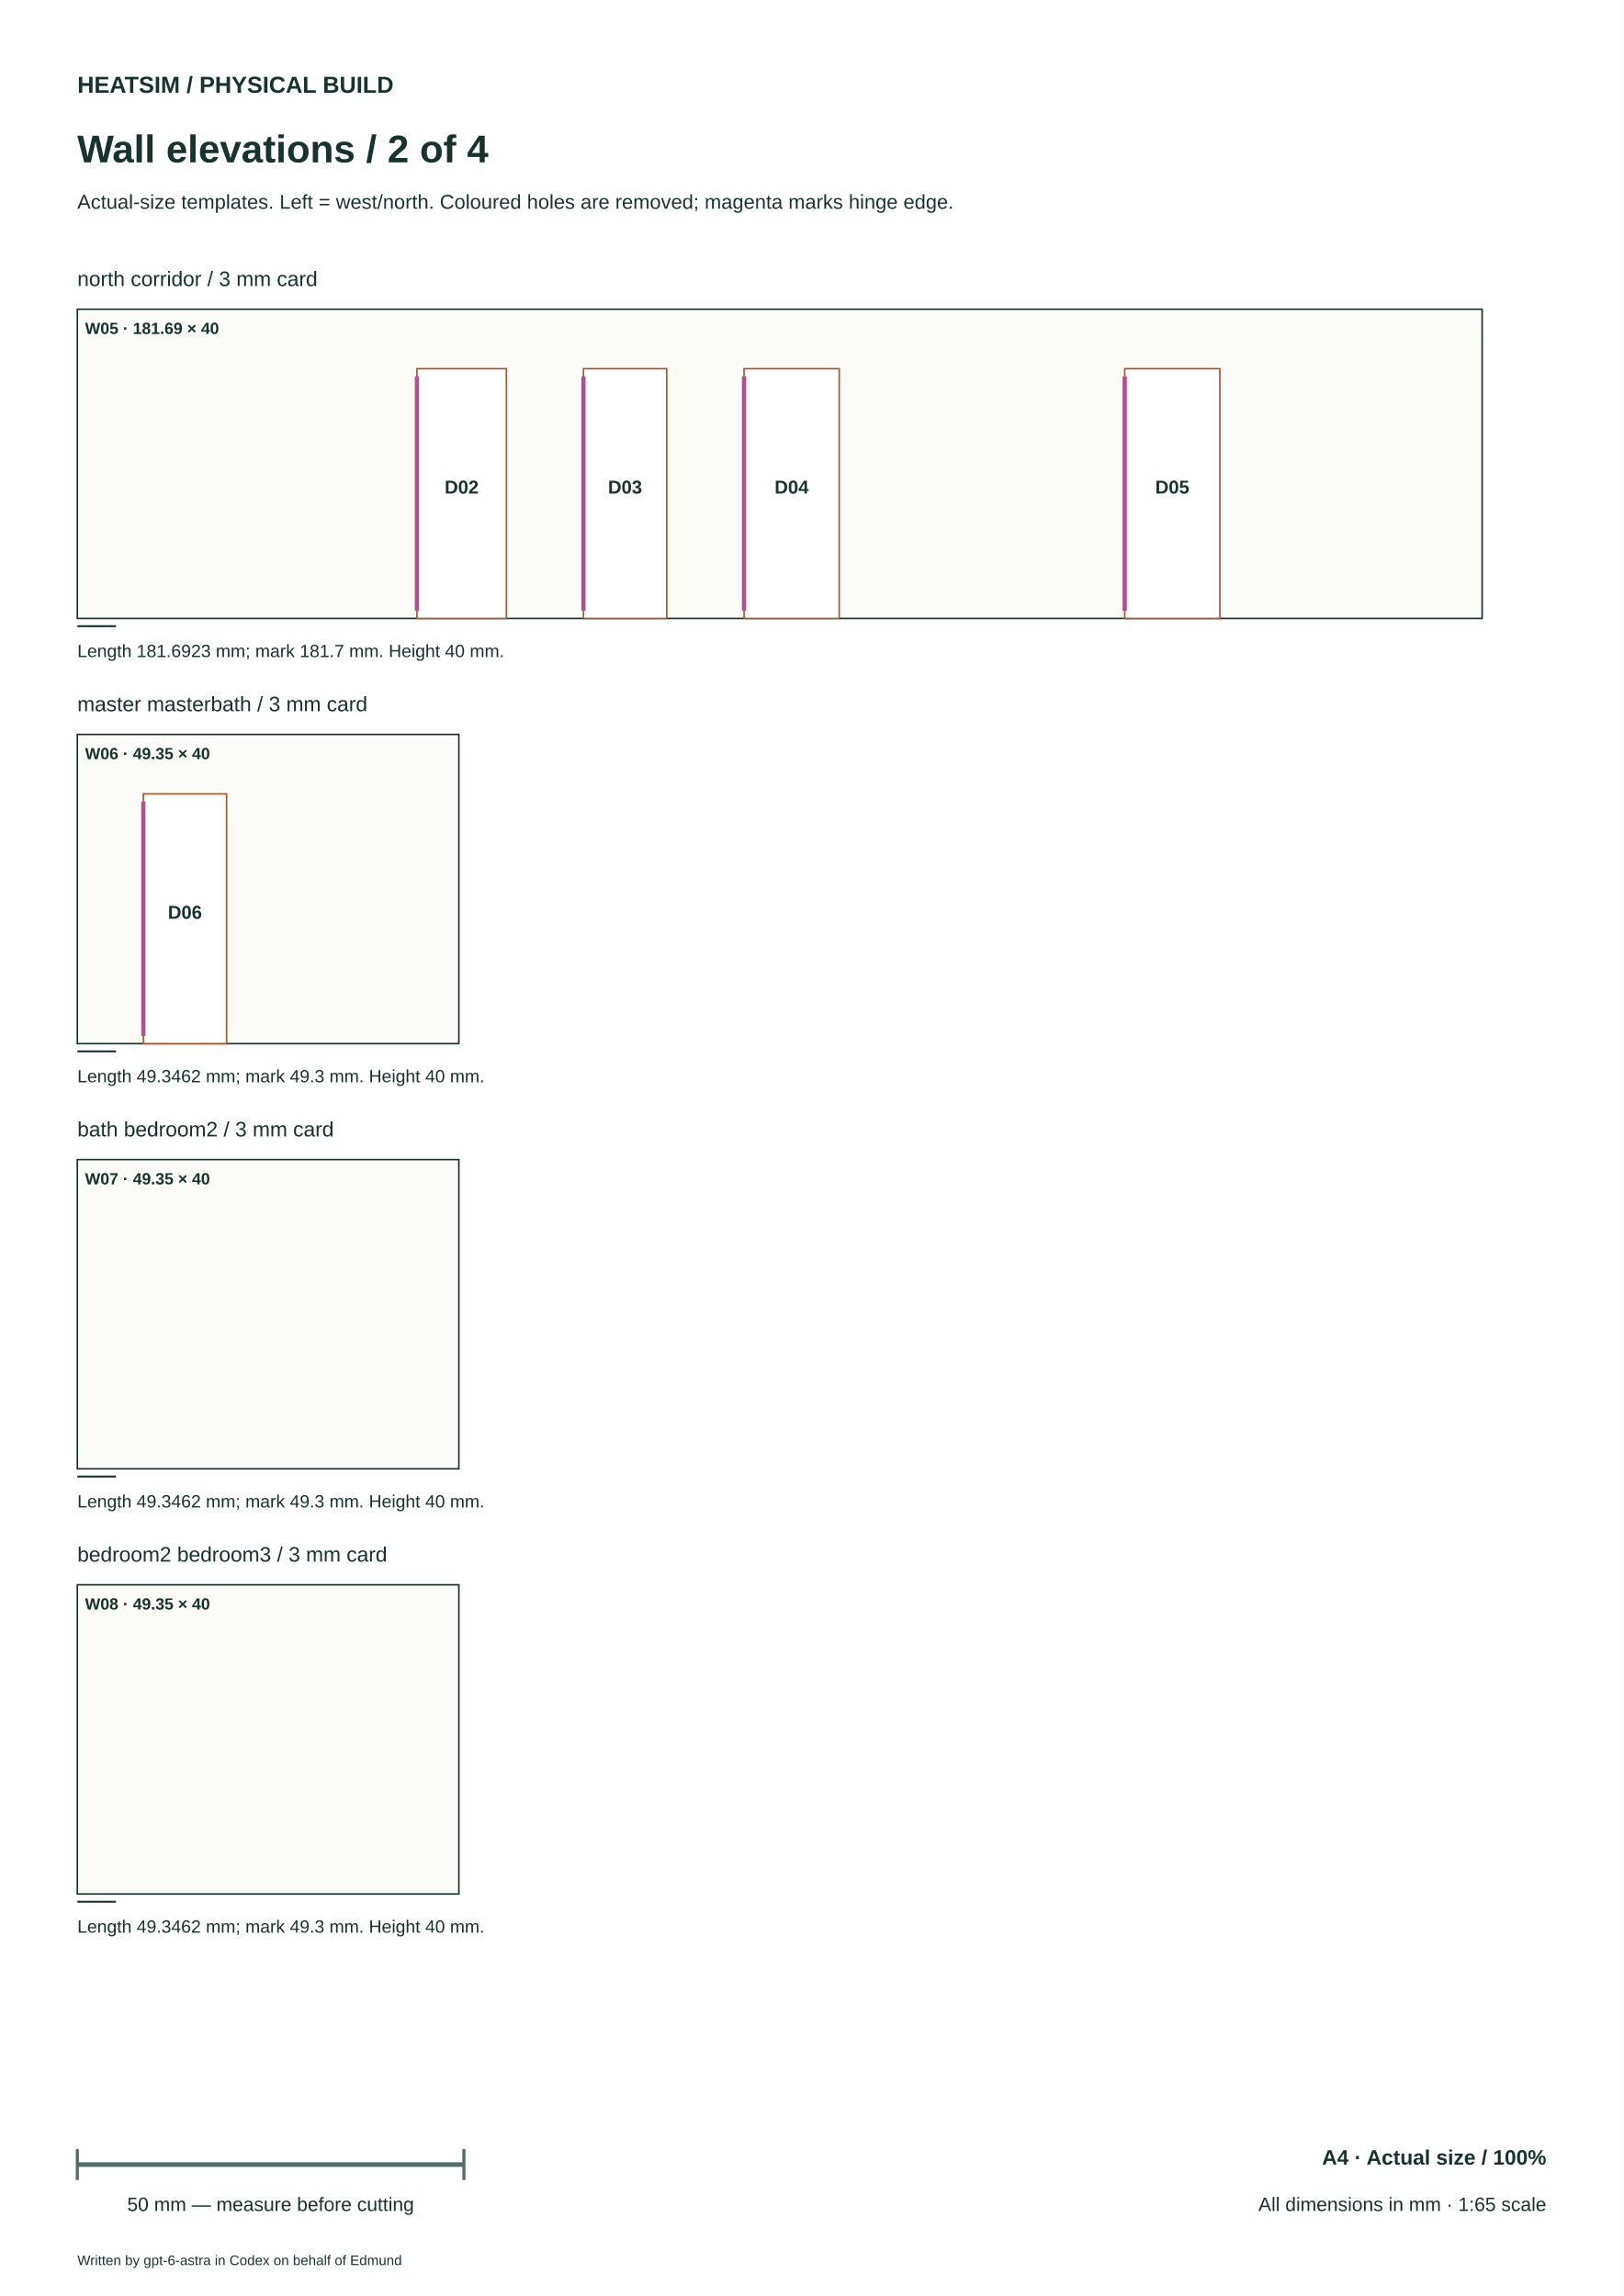
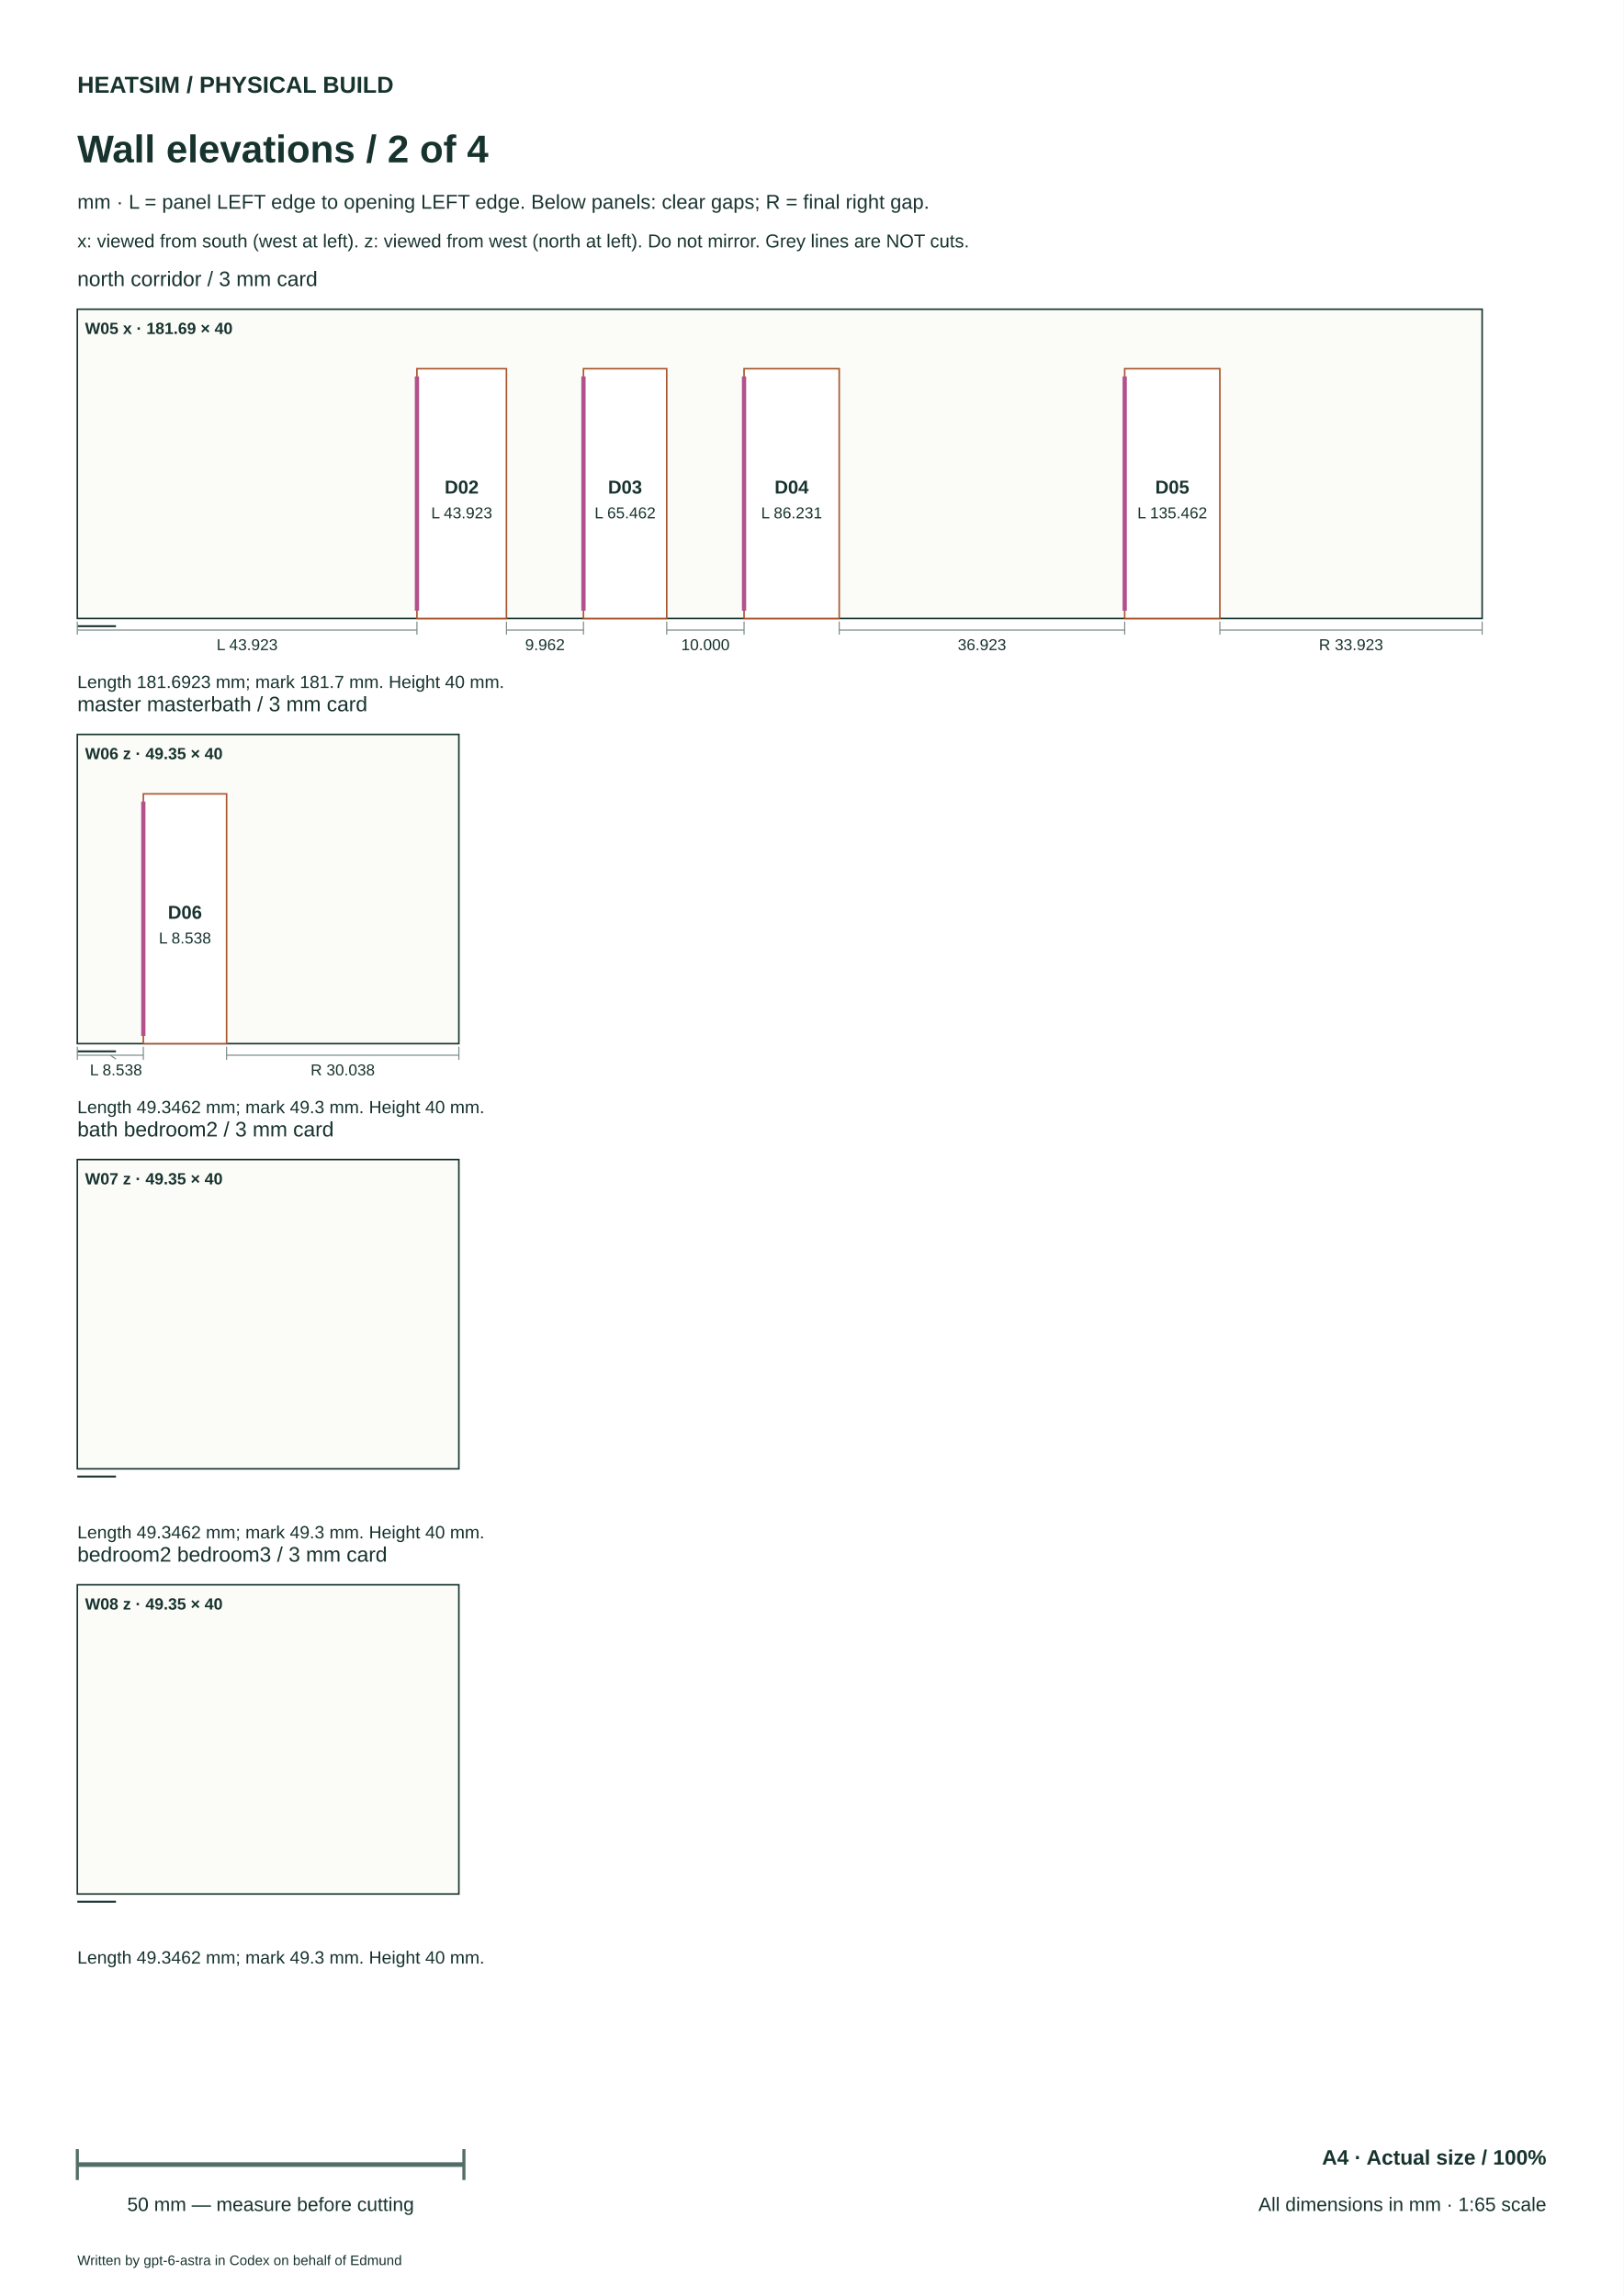
<svg xmlns="http://www.w3.org/2000/svg" width="210mm" height="297mm" viewBox="0 0 210 297">
  <rect width="210" height="297" fill="white" />
  <style>text{font-family:Arial,sans-serif;fill:#17332e}</style>
  <text x="10" y="12" font-size="3" text-anchor="start" font-weight="bold">HEATSIM / PHYSICAL BUILD</text>
  <text x="10" y="21" font-size="5" text-anchor="start" font-weight="bold">Wall elevations / 2 of 4</text>
-   <text x="10" y="27" font-size="2.6" text-anchor="start" font-weight="normal">Actual-size templates. Left = west/north. Coloured holes are removed; magenta marks hinge edge.</text>
+   <text x="10" y="27" font-size="2.6" text-anchor="start" font-weight="normal">mm · L = panel LEFT edge to opening LEFT edge. Below panels: clear gaps; R = final right gap.</text>
+   <text x="10" y="32" font-size="2.4" text-anchor="start" font-weight="normal">x: viewed from south (west at left). z: viewed from west (north at left). Do not mirror. Grey lines are NOT cuts.</text>
  <text x="10" y="37" font-size="2.7" text-anchor="start" font-weight="normal">north corridor / 3 mm card</text>
  <rect x="10" y="40" width="181.692" height="40" fill="#fbfbf8" stroke="#17332e" stroke-width="0.2" stroke-dasharray="" />
-   <text x="11" y="43.2" font-size="2.1" text-anchor="start" font-weight="bold">W05 · 181.69 × 40</text>
+   <text x="11" y="43.2" font-size="2.1" text-anchor="start" font-weight="bold">W05 x · 181.69 × 40</text>
  <rect x="53.923" y="47.692" width="11.577" height="32.308" fill="#fff" stroke="#a8552b" stroke-width="0.2" stroke-dasharray="" />
  <text x="59.712" y="63.846" font-size="2.4" text-anchor="middle" font-weight="bold">D02</text>
  <line x1="53.923" y1="48.692" x2="53.923" y2="79" stroke="#b3518d" stroke-width="0.55" />
  <rect x="75.462" y="47.692" width="10.769" height="32.308" fill="#fff" stroke="#a8552b" stroke-width="0.2" stroke-dasharray="" />
  <text x="80.846" y="63.846" font-size="2.4" text-anchor="middle" font-weight="bold">D03</text>
  <line x1="75.462" y1="48.692" x2="75.462" y2="79" stroke="#b3518d" stroke-width="0.55" />
  <rect x="96.231" y="47.692" width="12.308" height="32.308" fill="#fff" stroke="#a8552b" stroke-width="0.2" stroke-dasharray="" />
  <text x="102.385" y="63.846" font-size="2.4" text-anchor="middle" font-weight="bold">D04</text>
  <line x1="96.231" y1="48.692" x2="96.231" y2="79" stroke="#b3518d" stroke-width="0.55" />
  <rect x="145.462" y="47.692" width="12.308" height="32.308" fill="#fff" stroke="#a8552b" stroke-width="0.2" stroke-dasharray="" />
  <text x="151.615" y="63.846" font-size="2.4" text-anchor="middle" font-weight="bold">D05</text>
  <line x1="145.462" y1="48.692" x2="145.462" y2="79" stroke="#b3518d" stroke-width="0.55" />
  <line x1="10" y1="81" x2="15" y2="81" stroke="#17332e" stroke-width="0.25" />
-   <text x="10" y="85" font-size="2.3" text-anchor="start" font-weight="normal">Length 181.6923 mm; mark 181.7 mm. Height 40 mm.</text>
+   <g class="measurement-annotations" data-panel="W05">
+     <text x="59.712" y="67.046" font-size="2.05" text-anchor="middle" font-weight="normal">L 43.923</text>
+     <text x="80.846" y="67.046" font-size="2.05" text-anchor="middle" font-weight="normal">L 65.462</text>
+     <text x="102.385" y="67.046" font-size="2.05" text-anchor="middle" font-weight="normal">L 86.231</text>
+     <text x="151.615" y="67.046" font-size="2.05" text-anchor="middle" font-weight="normal">L 135.462</text>
+     <line x1="10" y1="81.5" x2="53.923" y2="81.5" stroke="#778787" stroke-width="0.14" />
+     <line x1="10" y1="80.4" x2="10" y2="82.1" stroke="#778787" stroke-width="0.14" />
+     <line x1="53.923" y1="80.4" x2="53.923" y2="82.1" stroke="#778787" stroke-width="0.14" />
+     <text x="31.962" y="84.1" font-size="2.05" text-anchor="middle" font-weight="normal">L 43.923</text>
+     <line x1="65.5" y1="81.5" x2="75.462" y2="81.5" stroke="#778787" stroke-width="0.14" />
+     <line x1="65.5" y1="80.4" x2="65.5" y2="82.1" stroke="#778787" stroke-width="0.14" />
+     <line x1="75.462" y1="80.4" x2="75.462" y2="82.1" stroke="#778787" stroke-width="0.14" />
+     <text x="70.481" y="84.1" font-size="2.05" text-anchor="middle" font-weight="normal">9.962</text>
+     <line x1="86.231" y1="81.5" x2="96.231" y2="81.5" stroke="#778787" stroke-width="0.14" />
+     <line x1="86.231" y1="80.4" x2="86.231" y2="82.1" stroke="#778787" stroke-width="0.14" />
+     <line x1="96.231" y1="80.4" x2="96.231" y2="82.1" stroke="#778787" stroke-width="0.14" />
+     <text x="91.231" y="84.1" font-size="2.05" text-anchor="middle" font-weight="normal">10.000</text>
+     <line x1="108.538" y1="81.5" x2="145.462" y2="81.5" stroke="#778787" stroke-width="0.14" />
+     <line x1="108.538" y1="80.4" x2="108.538" y2="82.1" stroke="#778787" stroke-width="0.14" />
+     <line x1="145.462" y1="80.4" x2="145.462" y2="82.1" stroke="#778787" stroke-width="0.14" />
+     <text x="127" y="84.1" font-size="2.05" text-anchor="middle" font-weight="normal">36.923</text>
+     <line x1="157.769" y1="81.5" x2="191.692" y2="81.5" stroke="#778787" stroke-width="0.14" />
+     <line x1="157.769" y1="80.4" x2="157.769" y2="82.1" stroke="#778787" stroke-width="0.14" />
+     <line x1="191.692" y1="80.4" x2="191.692" y2="82.1" stroke="#778787" stroke-width="0.14" />
+     <text x="174.731" y="84.1" font-size="2.05" text-anchor="middle" font-weight="normal">R 33.923</text>
+   </g>
+   <text x="10" y="89" font-size="2.3" text-anchor="start" font-weight="normal">Length 181.6923 mm; mark 181.7 mm. Height 40 mm.</text>
  <text x="10" y="92" font-size="2.7" text-anchor="start" font-weight="normal">master masterbath / 3 mm card</text>
  <rect x="10" y="95" width="49.346" height="40" fill="#fbfbf8" stroke="#17332e" stroke-width="0.2" stroke-dasharray="" />
-   <text x="11" y="98.2" font-size="2.1" text-anchor="start" font-weight="bold">W06 · 49.35 × 40</text>
+   <text x="11" y="98.2" font-size="2.1" text-anchor="start" font-weight="bold">W06 z · 49.35 × 40</text>
  <rect x="18.538" y="102.692" width="10.769" height="32.308" fill="#fff" stroke="#a8552b" stroke-width="0.2" stroke-dasharray="" />
  <text x="23.923" y="118.846" font-size="2.4" text-anchor="middle" font-weight="bold">D06</text>
  <line x1="18.538" y1="103.692" x2="18.538" y2="134" stroke="#b3518d" stroke-width="0.55" />
  <line x1="10" y1="136" x2="15" y2="136" stroke="#17332e" stroke-width="0.25" />
-   <text x="10" y="140" font-size="2.3" text-anchor="start" font-weight="normal">Length 49.3462 mm; mark 49.3 mm. Height 40 mm.</text>
+   <g class="measurement-annotations" data-panel="W06">
+     <text x="23.923" y="122.046" font-size="2.05" text-anchor="middle" font-weight="normal">L 8.538</text>
+     <line x1="10" y1="136.5" x2="18.538" y2="136.5" stroke="#778787" stroke-width="0.14" />
+     <line x1="10" y1="135.4" x2="10" y2="137.1" stroke="#778787" stroke-width="0.14" />
+     <line x1="18.538" y1="135.4" x2="18.538" y2="137.1" stroke="#778787" stroke-width="0.14" />
+     <line x1="14.269" y1="136.5" x2="15" y2="137" stroke="#778787" stroke-width="0.14" />
+     <text x="15" y="139.1" font-size="2.05" text-anchor="middle" font-weight="normal">L 8.538</text>
+     <line x1="29.308" y1="136.5" x2="59.346" y2="136.5" stroke="#778787" stroke-width="0.14" />
+     <line x1="29.308" y1="135.4" x2="29.308" y2="137.1" stroke="#778787" stroke-width="0.14" />
+     <line x1="59.346" y1="135.4" x2="59.346" y2="137.1" stroke="#778787" stroke-width="0.14" />
+     <text x="44.327" y="139.1" font-size="2.05" text-anchor="middle" font-weight="normal">R 30.038</text>
+   </g>
+   <text x="10" y="144" font-size="2.3" text-anchor="start" font-weight="normal">Length 49.3462 mm; mark 49.3 mm. Height 40 mm.</text>
  <text x="10" y="147" font-size="2.7" text-anchor="start" font-weight="normal">bath bedroom2 / 3 mm card</text>
  <rect x="10" y="150" width="49.346" height="40" fill="#fbfbf8" stroke="#17332e" stroke-width="0.2" stroke-dasharray="" />
-   <text x="11" y="153.2" font-size="2.1" text-anchor="start" font-weight="bold">W07 · 49.35 × 40</text>
+   <text x="11" y="153.2" font-size="2.1" text-anchor="start" font-weight="bold">W07 z · 49.35 × 40</text>
  <line x1="10" y1="191" x2="15" y2="191" stroke="#17332e" stroke-width="0.25" />
-   <text x="10" y="195" font-size="2.3" text-anchor="start" font-weight="normal">Length 49.3462 mm; mark 49.3 mm. Height 40 mm.</text>
+   <text x="10" y="199" font-size="2.3" text-anchor="start" font-weight="normal">Length 49.3462 mm; mark 49.3 mm. Height 40 mm.</text>
  <text x="10" y="202" font-size="2.7" text-anchor="start" font-weight="normal">bedroom2 bedroom3 / 3 mm card</text>
  <rect x="10" y="205" width="49.346" height="40" fill="#fbfbf8" stroke="#17332e" stroke-width="0.2" stroke-dasharray="" />
-   <text x="11" y="208.2" font-size="2.1" text-anchor="start" font-weight="bold">W08 · 49.35 × 40</text>
+   <text x="11" y="208.2" font-size="2.1" text-anchor="start" font-weight="bold">W08 z · 49.35 × 40</text>
  <line x1="10" y1="246" x2="15" y2="246" stroke="#17332e" stroke-width="0.25" />
-   <text x="10" y="250" font-size="2.3" text-anchor="start" font-weight="normal">Length 49.3462 mm; mark 49.3 mm. Height 40 mm.</text>
+   <text x="10" y="254" font-size="2.3" text-anchor="start" font-weight="normal">Length 49.3462 mm; mark 49.3 mm. Height 40 mm.</text>
  <line x1="10" y1="280" x2="60" y2="280" stroke="#526d66" stroke-width="0.6" />
  <line x1="10" y1="278" x2="10" y2="282" stroke="#526d66" stroke-width="0.4" />
  <line x1="60" y1="278" x2="60" y2="282" stroke="#526d66" stroke-width="0.4" />
  <text x="35" y="286" font-size="2.5" text-anchor="middle" font-weight="normal">50 mm — measure before cutting</text>
  <text x="200" y="280" font-size="2.7" text-anchor="end" font-weight="bold">A4 · Actual size / 100%</text>
  <text x="200" y="286" font-size="2.5" text-anchor="end" font-weight="normal">All dimensions in mm · 1:65 scale</text>
  <text x="10" y="293" font-size="1.8" text-anchor="start" font-weight="normal">Written by gpt-6-astra in Codex on behalf of Edmund</text>
</svg>
